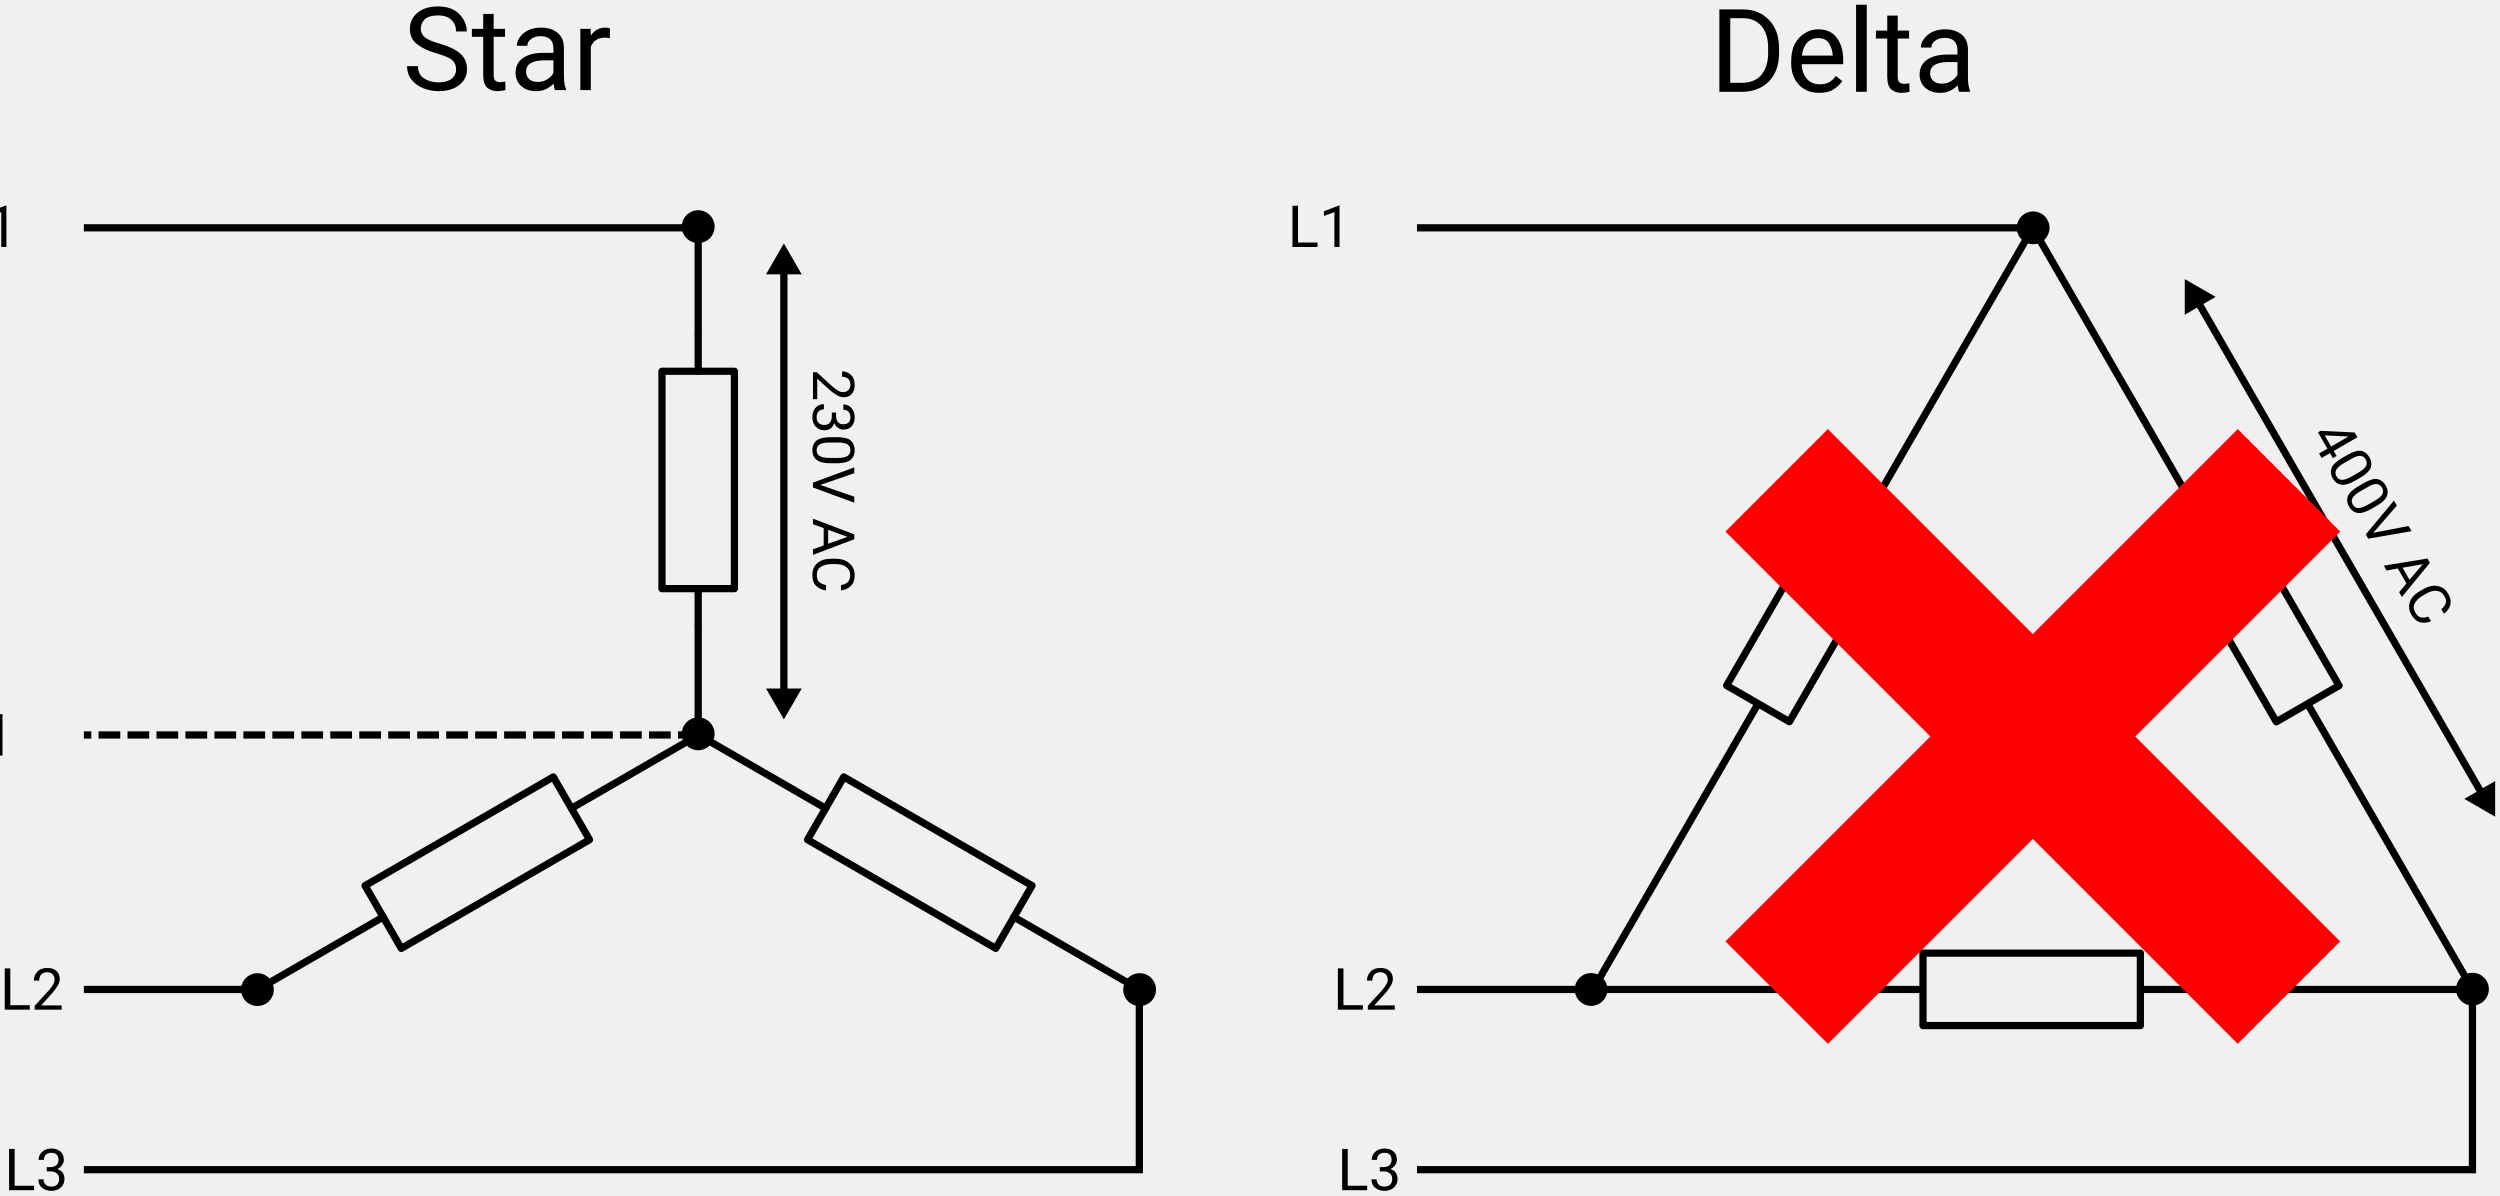
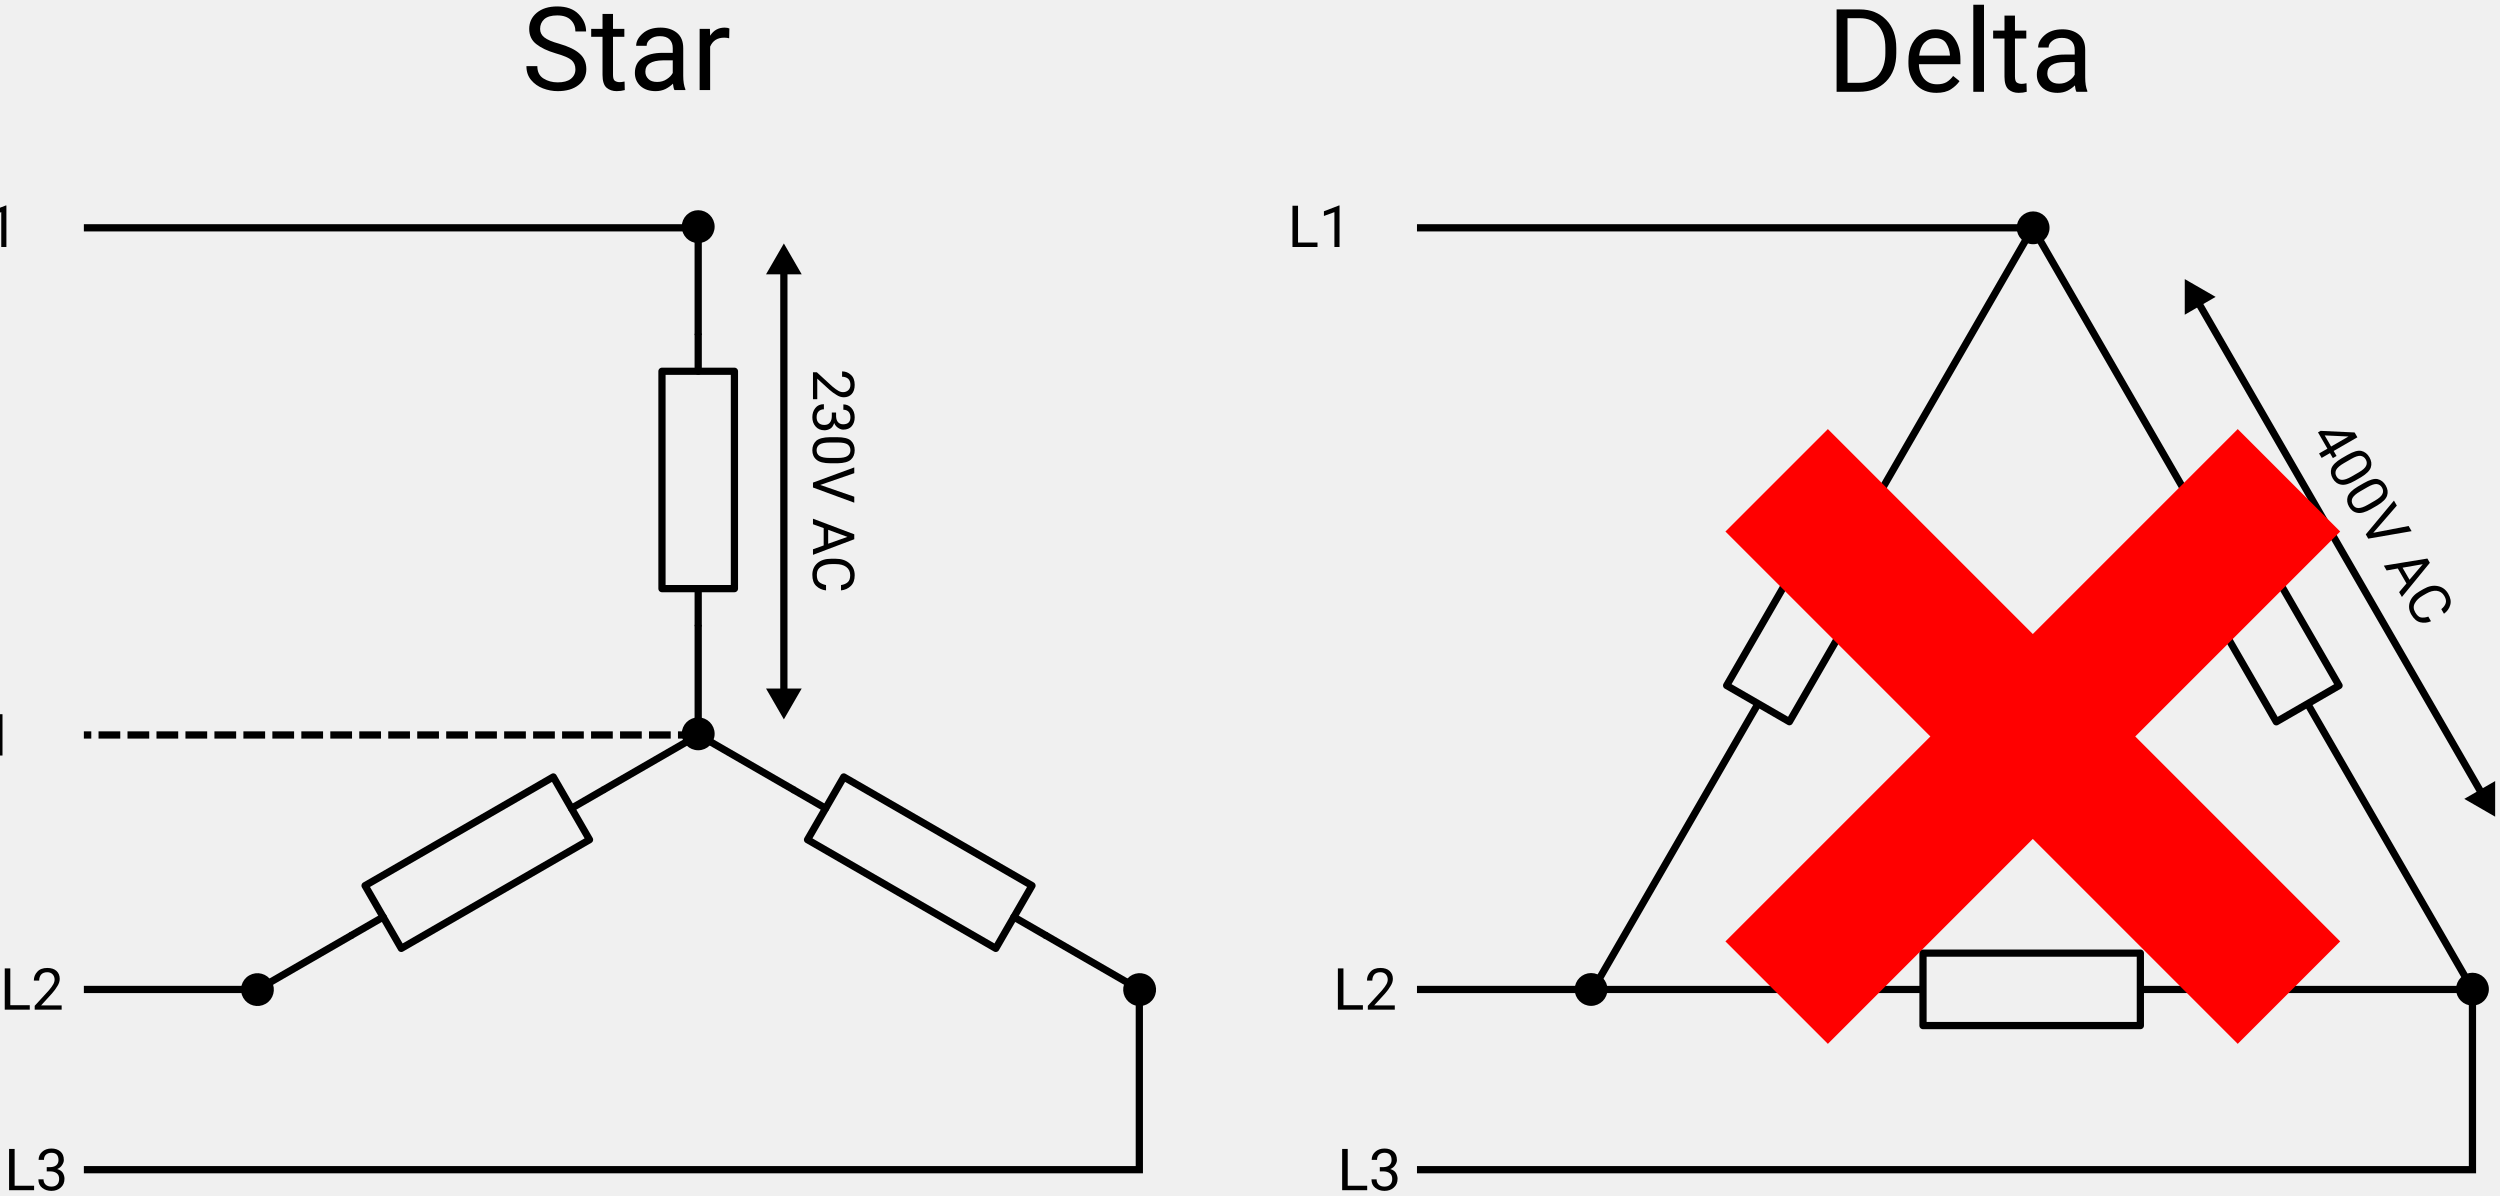
<svg xmlns="http://www.w3.org/2000/svg" width="517.583pt" height="247.542pt" viewBox="0 0 182.592 87.327" version="1.1" id="svg3313">
  <defs id="defs3307">
    <marker style="overflow:visible" id="marker1515-5" refX="0" refY="0" orient="auto">
      <path transform="matrix(0.4,0,0,0.4,2.96,0.4)" style="fill:#000000;fill-opacity:1;fill-rule:evenodd;stroke:#000000;stroke-width:1pt;stroke-opacity:1" d="m -2.5,-1 c 0,2.76 -2.24,5 -5,5 -2.76,0 -5,-2.24 -5,-5 0,-2.76 2.24,-5 5,-5 2.76,0 5,2.24 5,5 z" id="path1513-3" />
    </marker>
    <marker style="overflow:visible" id="marker1664-5" refX="0" refY="0" orient="auto">
      <path transform="matrix(0.4,0,0,0.4,2.96,0.4)" style="fill:#000000;fill-opacity:1;fill-rule:evenodd;stroke:#000000;stroke-width:1pt;stroke-opacity:1" d="m -2.5,-1 c 0,2.76 -2.24,5 -5,5 -2.76,0 -5,-2.24 -5,-5 0,-2.76 2.24,-5 5,-5 2.76,0 5,2.24 5,5 z" id="path1662-6" />
    </marker>
    <marker style="overflow:visible" id="TriangleInM" refX="0" refY="0" orient="auto">
      <path transform="scale(-0.4)" style="fill:#000000;fill-opacity:1;fill-rule:evenodd;stroke:#000000;stroke-width:1pt;stroke-opacity:1" d="M 5.77,0 -2.88,5 V -5 Z" id="path985" />
    </marker>
    <marker style="overflow:visible" id="TriangleInM-1" refX="0" refY="0" orient="auto">
      <path transform="scale(-0.4)" style="fill:#000000;fill-opacity:1;fill-rule:evenodd;stroke:#000000;stroke-width:1pt;stroke-opacity:1" d="M 5.77,0 -2.88,5 V -5 Z" id="path985-8" />
    </marker>
    <marker style="overflow:visible" id="marker1515-5-0" refX="0" refY="0" orient="auto">
      <path transform="matrix(0.4,0,0,0.4,2.96,0.4)" style="fill:#000000;fill-opacity:1;fill-rule:evenodd;stroke:#000000;stroke-width:1pt;stroke-opacity:1" d="m -2.5,-1 c 0,2.76 -2.24,5 -5,5 -2.76,0 -5,-2.24 -5,-5 0,-2.76 2.24,-5 5,-5 2.76,0 5,2.24 5,5 z" id="path1513-3-3" />
    </marker>
    <marker style="overflow:visible" id="marker1664-5-6" refX="0" refY="0" orient="auto">
      <path transform="matrix(0.4,0,0,0.4,2.96,0.4)" style="fill:#000000;fill-opacity:1;fill-rule:evenodd;stroke:#000000;stroke-width:1pt;stroke-opacity:1" d="m -2.5,-1 c 0,2.76 -2.24,5 -5,5 -2.76,0 -5,-2.24 -5,-5 0,-2.76 2.24,-5 5,-5 2.76,0 5,2.24 5,5 z" id="path1662-6-1" />
    </marker>
    <marker style="overflow:visible" id="marker1515-5-1" refX="0" refY="0" orient="auto">
      <path transform="matrix(0.4,0,0,0.4,2.96,0.4)" style="fill:#000000;fill-opacity:1;fill-rule:evenodd;stroke:#000000;stroke-width:1pt;stroke-opacity:1" d="m -2.5,-1 c 0,2.76 -2.24,5 -5,5 -2.76,0 -5,-2.24 -5,-5 0,-2.76 2.24,-5 5,-5 2.76,0 5,2.24 5,5 z" id="path1513-3-5" />
    </marker>
    <marker style="overflow:visible" id="marker1515-5-0-7" refX="0" refY="0" orient="auto">
      <path transform="matrix(0.4,0,0,0.4,2.96,0.4)" style="fill:#000000;fill-opacity:1;fill-rule:evenodd;stroke:#000000;stroke-width:1pt;stroke-opacity:1" d="m -2.5,-1 c 0,2.76 -2.24,5 -5,5 -2.76,0 -5,-2.24 -5,-5 0,-2.76 2.24,-5 5,-5 2.76,0 5,2.24 5,5 z" id="path1513-3-3-4" />
    </marker>
    <marker style="overflow:visible" id="marker1664-5-6-5" refX="0" refY="0" orient="auto">
      <path transform="matrix(0.4,0,0,0.4,2.96,0.4)" style="fill:#000000;fill-opacity:1;fill-rule:evenodd;stroke:#000000;stroke-width:1pt;stroke-opacity:1" d="m -2.5,-1 c 0,2.76 -2.24,5 -5,5 -2.76,0 -5,-2.24 -5,-5 0,-2.76 2.24,-5 5,-5 2.76,0 5,2.24 5,5 z" id="path1662-6-1-2" />
    </marker>
    <marker style="overflow:visible" id="marker1515-5-3" refX="0" refY="0" orient="auto">
      <path transform="matrix(0.4,0,0,0.4,2.96,0.4)" style="fill:#000000;fill-opacity:1;fill-rule:evenodd;stroke:#000000;stroke-width:1pt;stroke-opacity:1" d="m -2.5,-1 c 0,2.76 -2.24,5 -5,5 -2.76,0 -5,-2.24 -5,-5 0,-2.76 2.24,-5 5,-5 2.76,0 5,2.24 5,5 z" id="path1513-3-1" />
    </marker>
    <marker style="overflow:visible" id="TriangleInM-3" refX="0" refY="0" orient="auto">
      <path transform="scale(-0.4)" style="fill:#000000;fill-opacity:1;fill-rule:evenodd;stroke:#000000;stroke-width:1pt;stroke-opacity:1" d="M 5.77,0 -2.88,5 V -5 Z" id="path985-6" />
    </marker>
    <marker style="overflow:visible" id="TriangleOutM" refX="0" refY="0" orient="auto">
      <path transform="scale(0.4)" style="fill:#000000;fill-opacity:1;fill-rule:evenodd;stroke:#000000;stroke-width:1pt;stroke-opacity:1" d="M 5.77,0 -2.88,5 V -5 Z" id="path1039" />
    </marker>
    <marker style="overflow:visible" id="TriangleInM-3-7" refX="0" refY="0" orient="auto">
      <path transform="scale(-0.4)" style="fill:#000000;fill-opacity:1;fill-rule:evenodd;stroke:#000000;stroke-width:1pt;stroke-opacity:1" d="M 5.77,0 -2.88,5 V -5 Z" id="path985-6-5" />
    </marker>
    <marker style="overflow:visible" id="TriangleOutM-3" refX="0" refY="0" orient="auto">
      <path transform="scale(0.4)" style="fill:#000000;fill-opacity:1;fill-rule:evenodd;stroke:#000000;stroke-width:1pt;stroke-opacity:1" d="M 5.77,0 -2.88,5 V -5 Z" id="path1039-5" />
    </marker>
    <marker style="overflow:visible" id="TriangleInM-3-2" refX="0" refY="0" orient="auto">
      <path transform="scale(-0.4)" style="fill:#000000;fill-opacity:1;fill-rule:evenodd;stroke:#000000;stroke-width:1pt;stroke-opacity:1" d="M 5.77,0 -2.88,5 V -5 Z" id="path985-6-2" />
    </marker>
    <marker style="overflow:visible" id="TriangleOutM-8" refX="0" refY="0" orient="auto">
      <path transform="scale(0.4)" style="fill:#000000;fill-opacity:1;fill-rule:evenodd;stroke:#000000;stroke-width:1pt;stroke-opacity:1" d="M 5.77,0 -2.88,5 V -5 Z" id="path1039-9" />
    </marker>
    <marker style="overflow:visible" id="marker1206" refX="0" refY="0" orient="auto">
      <path transform="matrix(0.4,0,0,0.4,2.96,0.4)" style="fill:#000000;fill-opacity:1;fill-rule:evenodd;stroke:#000000;stroke-width:1pt;stroke-opacity:1" d="m -2.5,-1 c 0,2.76 -2.24,5 -5,5 -2.76,0 -5,-2.24 -5,-5 0,-2.76 2.24,-5 5,-5 2.76,0 5,2.24 5,5 z" id="path1204" />
    </marker>
    <marker style="overflow:visible" id="marker1270" refX="0" refY="0" orient="auto">
      <path transform="matrix(0.4,0,0,0.4,2.96,0.4)" style="fill:#000000;fill-opacity:1;fill-rule:evenodd;stroke:#000000;stroke-width:1pt;stroke-opacity:1" d="m -2.5,-1 c 0,2.76 -2.24,5 -5,5 -2.76,0 -5,-2.24 -5,-5 0,-2.76 2.24,-5 5,-5 2.76,0 5,2.24 5,5 z" id="path1268" />
    </marker>
    <marker style="overflow:visible" id="marker1422" refX="0" refY="0" orient="auto">
      <path transform="matrix(0.4,0,0,0.4,2.96,0.4)" style="fill:#000000;fill-opacity:1;fill-rule:evenodd;stroke:#000000;stroke-width:1pt;stroke-opacity:1" d="m -2.5,-1 c 0,2.76 -2.24,5 -5,5 -2.76,0 -5,-2.24 -5,-5 0,-2.76 2.24,-5 5,-5 2.76,0 5,2.24 5,5 z" id="path1420" />
    </marker>
  </defs>
  <g id="layer1" transform="translate(-30.92714,-76.51509)">
    <g id="g2248">
      <g id="g4212" transform="matrix(-1.732051,-1,-1,1.732051,400.688,44.09656)">
        <g id="Resistor-2" transform="matrix(0.2645833,0,0,0.2645833,88.64568,10.49783)">
          <rect id="rect10224-9-8-2-43-72-6-2-6-3-9-5-66-1-29-9" style="color:#000000;fill:none;stroke:#000000;stroke-linecap:round;stroke-linejoin:round;stroke-dashoffset:1.76" height="10" width="30" y="397.4" x="55" />
          <path id="path1450-1-5-3-4-1-0-3-3-6-5-90-3-0-1" style="fill:#ffffff;fill-rule:evenodd;stroke:#000000;stroke-linecap:round;stroke-linejoin:round" d="m 85.01,402.4 h 4.98" />
          <path id="path1450-1-5-3-4-1-0-3-8-8-0-2-2-8-3-2" style="fill:#ffffff;fill-rule:evenodd;stroke:#000000;stroke-linecap:round;stroke-linejoin:round" d="m 50,402.4 h 5" />
        </g>
        <path style="fill:none;stroke:#000000;stroke-width:0.265px;stroke-linecap:butt;stroke-linejoin:miter;stroke-opacity:1;marker-start:url(#marker1515-5)" d="m 97.906,116.966 h 3.969" id="path1511-7" />
        <path style="fill:none;stroke:#000000;stroke-width:0.265px;stroke-linecap:butt;stroke-linejoin:miter;stroke-opacity:1" d="m 112.458,116.966 3.969,-1e-5 v 0" id="path1660-0" />
      </g>
      <text xml:space="preserve" style="font-size:4.233px;line-height:1.25;font-family:Roboto;-inkscape-font-specification:Roboto;stroke-width:0.529" x="33.617" y="94.558" id="text1728-9">
        <tspan id="tspan1726-3" x="33.617" y="94.558" style="font-size:4.233px;text-align:center;text-anchor:middle;stroke-width:0.529">L1</tspan>
      </text>
      <text xml:space="preserve" style="font-size:4.233px;line-height:1.25;font-family:Roboto;-inkscape-font-specification:Roboto;stroke-width:0.529" x="30.931" y="150.258" id="text1732-6">
        <tspan id="tspan1730-0" x="30.931" y="150.258" style="font-size:4.233px;stroke-width:0.529">L2</tspan>
      </text>
      <g id="g3577" transform="matrix(0,-2,2,0,-149.365,275.6315)">
        <g id="Resistor-2-0" transform="matrix(0.2645833,0,0,0.2645833,63.51026,9.174909)">
          <rect id="rect10224-9-8-2-43-72-6-2-6-3-9-5-66-1-29-9-6" style="color:#000000;fill:none;stroke:#000000;stroke-linecap:round;stroke-linejoin:round;stroke-dashoffset:1.76" height="10" width="30" y="397.4" x="55" />
          <path id="path1450-1-5-3-4-1-0-3-3-6-5-90-3-0-1-3" style="fill:#ffffff;fill-rule:evenodd;stroke:#000000;stroke-linecap:round;stroke-linejoin:round" d="m 85.01,402.4 h 4.98" />
          <path id="path1450-1-5-3-4-1-0-3-8-8-0-2-2-8-3-2-2" style="fill:#ffffff;fill-rule:evenodd;stroke:#000000;stroke-linecap:round;stroke-linejoin:round" d="m 50,402.4 h 5" />
        </g>
        <path style="fill:none;stroke:#000000;stroke-width:0.265px;stroke-linecap:butt;stroke-linejoin:miter;stroke-opacity:1;marker-start:url(#marker1515-5-0)" d="m 72.771,115.643 h 3.969" id="path1511-7-0" />
        <path style="fill:none;stroke:#000000;stroke-width:0.265px;stroke-linecap:butt;stroke-linejoin:miter;stroke-opacity:1;marker-end:url(#marker1664-5-6)" d="m 87.323,115.643 3.969,-10e-6 v 0" id="path1660-0-6" />
      </g>
      <text xml:space="preserve" style="font-size:4.233px;line-height:1.25;font-family:Roboto;-inkscape-font-specification:Roboto;stroke-width:0.529" x="31.245" y="163.448" id="text1732-6-7">
        <tspan id="tspan1730-0-8" x="31.245" y="163.448" style="font-size:4.233px;stroke-width:0.529">L3</tspan>
      </text>
      <text xml:space="preserve" style="font-size:4.233px;line-height:1.25;font-family:Roboto;-inkscape-font-specification:Roboto;stroke-width:0.529" x="33.62" y="131.692" id="text1728-9-6">
        <tspan id="tspan1726-3-8" x="33.62" y="131.692" style="font-size:4.233px;text-align:center;text-anchor:middle;stroke-width:0.529">N</tspan>
      </text>
      <g id="Resistor-2-9" transform="matrix(0.4582718,-0.2645833,0.2645833,0.4582718,-72.76033,-26.36635)">
        <rect id="rect10224-9-8-2-43-72-6-2-6-3-9-5-66-1-29-9-2" style="color:#000000;fill:none;stroke:#000000;stroke-linecap:round;stroke-linejoin:round;stroke-dashoffset:1.76" height="10" width="30" y="397.4" x="55" />
        <path id="path1450-1-5-3-4-1-0-3-3-6-5-90-3-0-1-0" style="fill:#ffffff;fill-rule:evenodd;stroke:#000000;stroke-linecap:round;stroke-linejoin:round" d="m 85.01,402.4 h 4.98" />
        <path id="path1450-1-5-3-4-1-0-3-8-8-0-2-2-8-3-2-6" style="fill:#ffffff;fill-rule:evenodd;stroke:#000000;stroke-linecap:round;stroke-linejoin:round" d="m 50,402.4 h 5" />
      </g>
      <path style="fill:none;stroke:#000000;stroke-width:0.529px;stroke-linecap:butt;stroke-linejoin:miter;stroke-opacity:1;marker-start:url(#marker1515-5-3)" d="m 49.748,148.782 6.874,-3.969" id="path1511-7-8" />
      <path style="fill:none;stroke:#000000;stroke-width:0.529px;stroke-linecap:butt;stroke-linejoin:miter;stroke-opacity:1" d="m 74.952,134.23 6.874,-3.969 v 0" id="path1660-0-9" />
      <text xml:space="preserve" style="font-size:4.233px;line-height:1.25;font-family:Roboto;-inkscape-font-specification:Roboto;text-align:center;text-anchor:middle;stroke-width:0.529" x="103.454" y="-90.305" id="text1992" transform="rotate(90)">
        <tspan id="tspan1990" x="103.454" y="-90.305" style="text-align:start;text-anchor:start;stroke-width:0.529">230V AC</tspan>
      </text>
      <path style="fill:none;stroke:#000000;stroke-width:0.529;stroke-linecap:butt;stroke-linejoin:miter;stroke-miterlimit:4;stroke-dasharray:none;stroke-opacity:1;marker-start:url(#TriangleInM-3);marker-end:url(#TriangleOutM)" d="m 88.178,95.799 1e-5,31.755" id="path1511-7-6" />
      <path style="fill:none;stroke:#000000;stroke-width:0.529;stroke-linecap:butt;stroke-linejoin:miter;stroke-miterlimit:4;stroke-dasharray:none;stroke-opacity:1" d="M 82.031,93.154 H 37.052" id="path1511-7-6-6" />
      <path style="fill:none;stroke:#000000;stroke-width:0.529;stroke-linecap:butt;stroke-linejoin:miter;stroke-miterlimit:4;stroke-dasharray:1.587, 0.529;stroke-dashoffset:0;stroke-opacity:1" d="M 82.031,130.195 H 37.052" id="path1511-7-6-6-2" />
      <path style="fill:none;stroke:#000000;stroke-width:0.529;stroke-linecap:butt;stroke-linejoin:miter;stroke-miterlimit:4;stroke-dasharray:none;stroke-opacity:1" d="m 49.748,148.782 h -12.696" id="path1511-7-6-6-1" />
      <path style="fill:none;stroke:#000000;stroke-width:0.529;stroke-linecap:butt;stroke-linejoin:miter;stroke-miterlimit:4;stroke-dasharray:none;stroke-opacity:1" d="m 114.14,148.781 v 13.164 H 37.052" id="path1511-7-6-6-1-2-7" />
    </g>
    <g id="g2203" transform="translate(4.7625)">
      <text xml:space="preserve" style="font-size:4.233px;line-height:1.25;font-family:Roboto;-inkscape-font-specification:Roboto;stroke-width:0.529" x="126.221" y="94.558" id="text1728-9-7">
        <tspan id="tspan1726-3-3" x="126.221" y="94.558" style="font-size:4.233px;text-align:center;text-anchor:middle;stroke-width:0.529">L1</tspan>
      </text>
      <text xml:space="preserve" style="font-size:4.233px;line-height:1.25;font-family:Roboto;-inkscape-font-specification:Roboto;stroke-width:0.529" x="123.535" y="150.258" id="text1732-6-6">
        <tspan id="tspan1730-0-1" x="123.535" y="150.258" style="font-size:4.233px;stroke-width:0.529">L2</tspan>
      </text>
      <text xml:space="preserve" style="font-size:4.233px;line-height:1.25;font-family:Roboto;-inkscape-font-specification:Roboto;stroke-width:0.529" x="123.849" y="163.448" id="text1732-6-7-2">
        <tspan id="tspan1730-0-8-9" x="123.849" y="163.448" style="font-size:4.233px;stroke-width:0.529">L3</tspan>
      </text>
      <g id="g1989" transform="rotate(60,185.3023,217.8033)">
        <text xml:space="preserve" style="font-size:4.233px;line-height:1.25;font-family:Roboto;-inkscape-font-specification:Roboto;text-align:center;text-anchor:middle;stroke-width:0.529" x="95.26" y="154.851" id="text1992-3">
          <tspan id="tspan1990-1" x="95.26" y="154.851" style="text-align:start;text-anchor:start;stroke-width:0.529">400V AC</tspan>
        </text>
        <path style="fill:none;stroke:#000000;stroke-width:0.529;stroke-linecap:butt;stroke-linejoin:miter;stroke-miterlimit:4;stroke-dasharray:none;stroke-opacity:1;marker-start:url(#TriangleInM-3-2);marker-end:url(#TriangleOutM-8)" d="M 82.314,156.978 H 124.647" id="path1511-7-6-9" />
      </g>
      <path style="fill:none;stroke:#000000;stroke-width:0.529;stroke-linecap:butt;stroke-linejoin:miter;stroke-miterlimit:4;stroke-dasharray:none;stroke-opacity:1;marker-start:url(#marker1206)" d="M 174.636,93.154 H 129.656" id="path1511-7-6-6-4" />
      <path style="fill:none;stroke:#000000;stroke-width:0.529;stroke-linecap:butt;stroke-linejoin:miter;stroke-miterlimit:4;stroke-dasharray:none;stroke-opacity:1;marker-start:url(#marker1270)" d="M 142.352,148.782 H 129.656" id="path1511-7-6-6-1-7" />
      <path style="fill:none;stroke:#000000;stroke-width:0.529;stroke-linecap:butt;stroke-linejoin:miter;stroke-miterlimit:4;stroke-dasharray:none;stroke-opacity:1;marker-start:url(#marker1422)" d="m 206.745,148.781 v 13.164 h -77.089" id="path1511-7-6-6-1-2-7-8" />
      <g id="g1862" transform="translate(70.67454,-3.268773)">
        <a id="a1845">
          <path style="fill:none;stroke:#000000;stroke-width:0.529;stroke-linecap:butt;stroke-linejoin:miter;stroke-miterlimit:4;stroke-dasharray:none;stroke-opacity:1" d="m 71.677,152.051 c 8.088,-4e-5 16.176,-8e-5 24.264,-1.3e-4 m 15.871,-8e-5 c 8.086,-5e-5 16.172,-9e-5 24.258,-1.3e-4" id="path1588" />
        </a>
        <rect id="rect10224-9-8-2-43-72-6-2-6-3-9-5-66-1-29-9-6-2" style="color:#000000;fill:none;stroke:#000000;stroke-width:0.529;stroke-linecap:round;stroke-linejoin:round;stroke-dashoffset:1.76" height="5.292" width="15.875" y="149.397" x="95.94" />
      </g>
      <g id="g1862-8" transform="rotate(60,174.1619,211.7662)">
        <a id="a1845-7">
          <path style="fill:none;stroke:#000000;stroke-width:0.529;stroke-linecap:butt;stroke-linejoin:miter;stroke-miterlimit:4;stroke-dasharray:none;stroke-opacity:1" d="m 71.677,152.051 c 8.088,-4e-5 16.176,-8e-5 24.264,-1.3e-4 m 15.871,-8e-5 c 8.086,-5e-5 16.172,-9e-5 24.258,-1.3e-4" id="path1588-9" />
        </a>
        <rect id="rect10224-9-8-2-43-72-6-2-6-3-9-5-66-1-29-9-6-2-2" style="color:#000000;fill:none;stroke:#000000;stroke-width:0.529;stroke-linecap:round;stroke-linejoin:round;stroke-dashoffset:1.76" height="5.292" width="15.875" y="149.397" x="95.94" />
      </g>
      <g id="g1862-0" transform="rotate(-60,104.3466,89.20363)">
        <a id="a1845-2">
          <path style="fill:none;stroke:#000000;stroke-width:0.529;stroke-linecap:butt;stroke-linejoin:miter;stroke-miterlimit:4;stroke-dasharray:none;stroke-opacity:1" d="m 71.677,152.051 c 8.088,-4e-5 16.176,-8e-5 24.264,-1.3e-4 m 15.871,-8e-5 c 8.086,-5e-5 16.172,-9e-5 24.258,-1.3e-4" id="path1588-3" />
        </a>
        <rect id="rect10224-9-8-2-43-72-6-2-6-3-9-5-66-1-29-9-6-2-7" style="color:#000000;fill:none;stroke:#000000;stroke-width:0.529;stroke-linecap:round;stroke-linejoin:round;stroke-dashoffset:1.76" height="5.292" width="15.875" y="149.397" x="95.94" />
      </g>
      <g id="g2075" transform="rotate(45,226.9196,271.2969)">
        <rect style="fill:#ff0000;stroke:none;stroke-width:0.644;stroke-linecap:round;stroke-linejoin:round;stroke-miterlimit:4;stroke-dasharray:none;paint-order:normal" id="rect2041" width="52.917" height="10.583" x="63.793" y="203.28" />
        <rect style="fill:#ff0000;stroke:none;stroke-width:0.644;stroke-linecap:round;stroke-linejoin:round;stroke-miterlimit:4;stroke-dasharray:none;paint-order:normal" id="rect2041-9" width="52.917" height="10.583" x="182.113" y="-95.543" transform="rotate(90)" />
      </g>
    </g>
-     <text xml:space="preserve" style="font-size:8.467px;line-height:1.25;font-family:Roboto;-inkscape-font-specification:'Roboto, Normal';text-align:center;text-anchor:middle;stroke-width:0.265" x="73.219" y="83.094" id="text2207">
-       <tspan id="tspan2205" x="73.219" y="83.094" style="stroke-width:0.265" dx="0 0 0">Star</tspan>
+     <text xml:space="preserve" style="font-size:8.467px;line-height:1.25;font-family:Roboto;-inkscape-font-specification:'Roboto, Normal';text-align:center;text-anchor:middle;stroke-width:0.265" x="81.934" y="83.094" id="text2207">
+       <tspan id="tspan2205" x="81.934" y="83.094" style="stroke-width:0.265" dx="0 0 0">Star</tspan>
    </text>
-     <text xml:space="preserve" style="font-size:8.467px;line-height:1.25;font-family:Roboto;-inkscape-font-specification:'Roboto, Normal';text-align:center;text-anchor:middle;stroke-width:0.265" x="170.793" y="83.218" id="text2211">
-       <tspan id="tspan2209" x="170.793" y="83.218" style="stroke-width:0.265">Delta</tspan>
+     <text xml:space="preserve" style="font-size:8.467px;line-height:1.25;font-family:Roboto;-inkscape-font-specification:'Roboto, Normal';text-align:center;text-anchor:middle;stroke-width:0.265" x="179.353" y="83.218" id="text2211">
+       <tspan id="tspan2209" x="179.353" y="83.218" style="stroke-width:0.265">Delta</tspan>
    </text>
  </g>
</svg>
